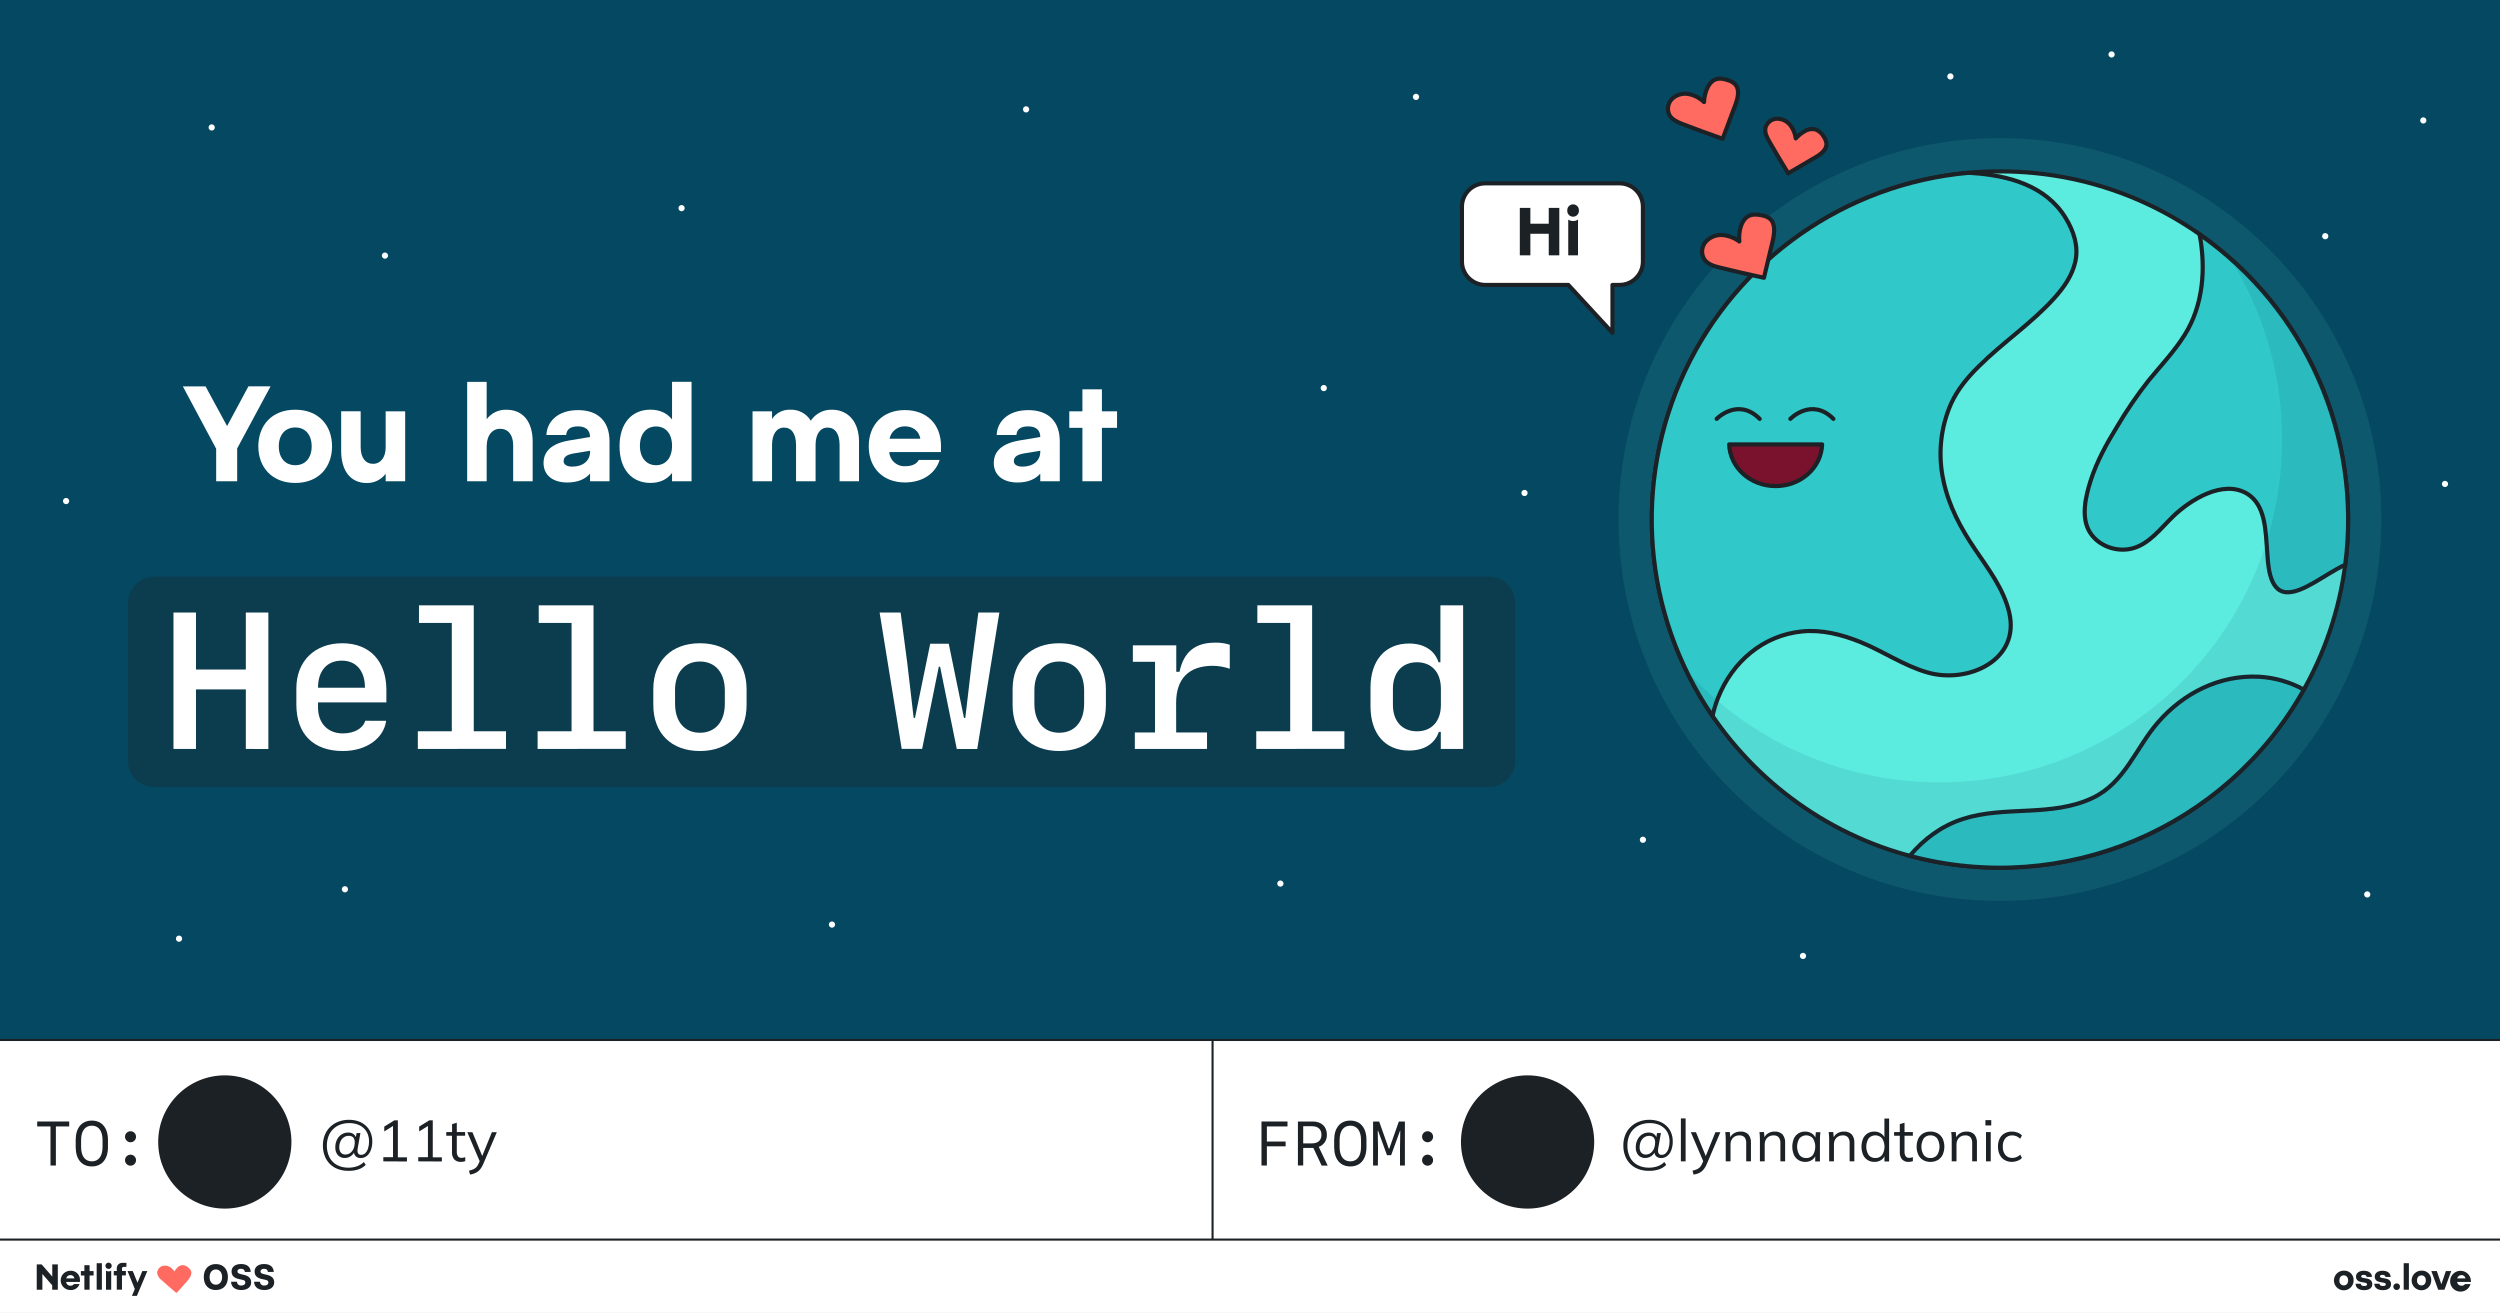
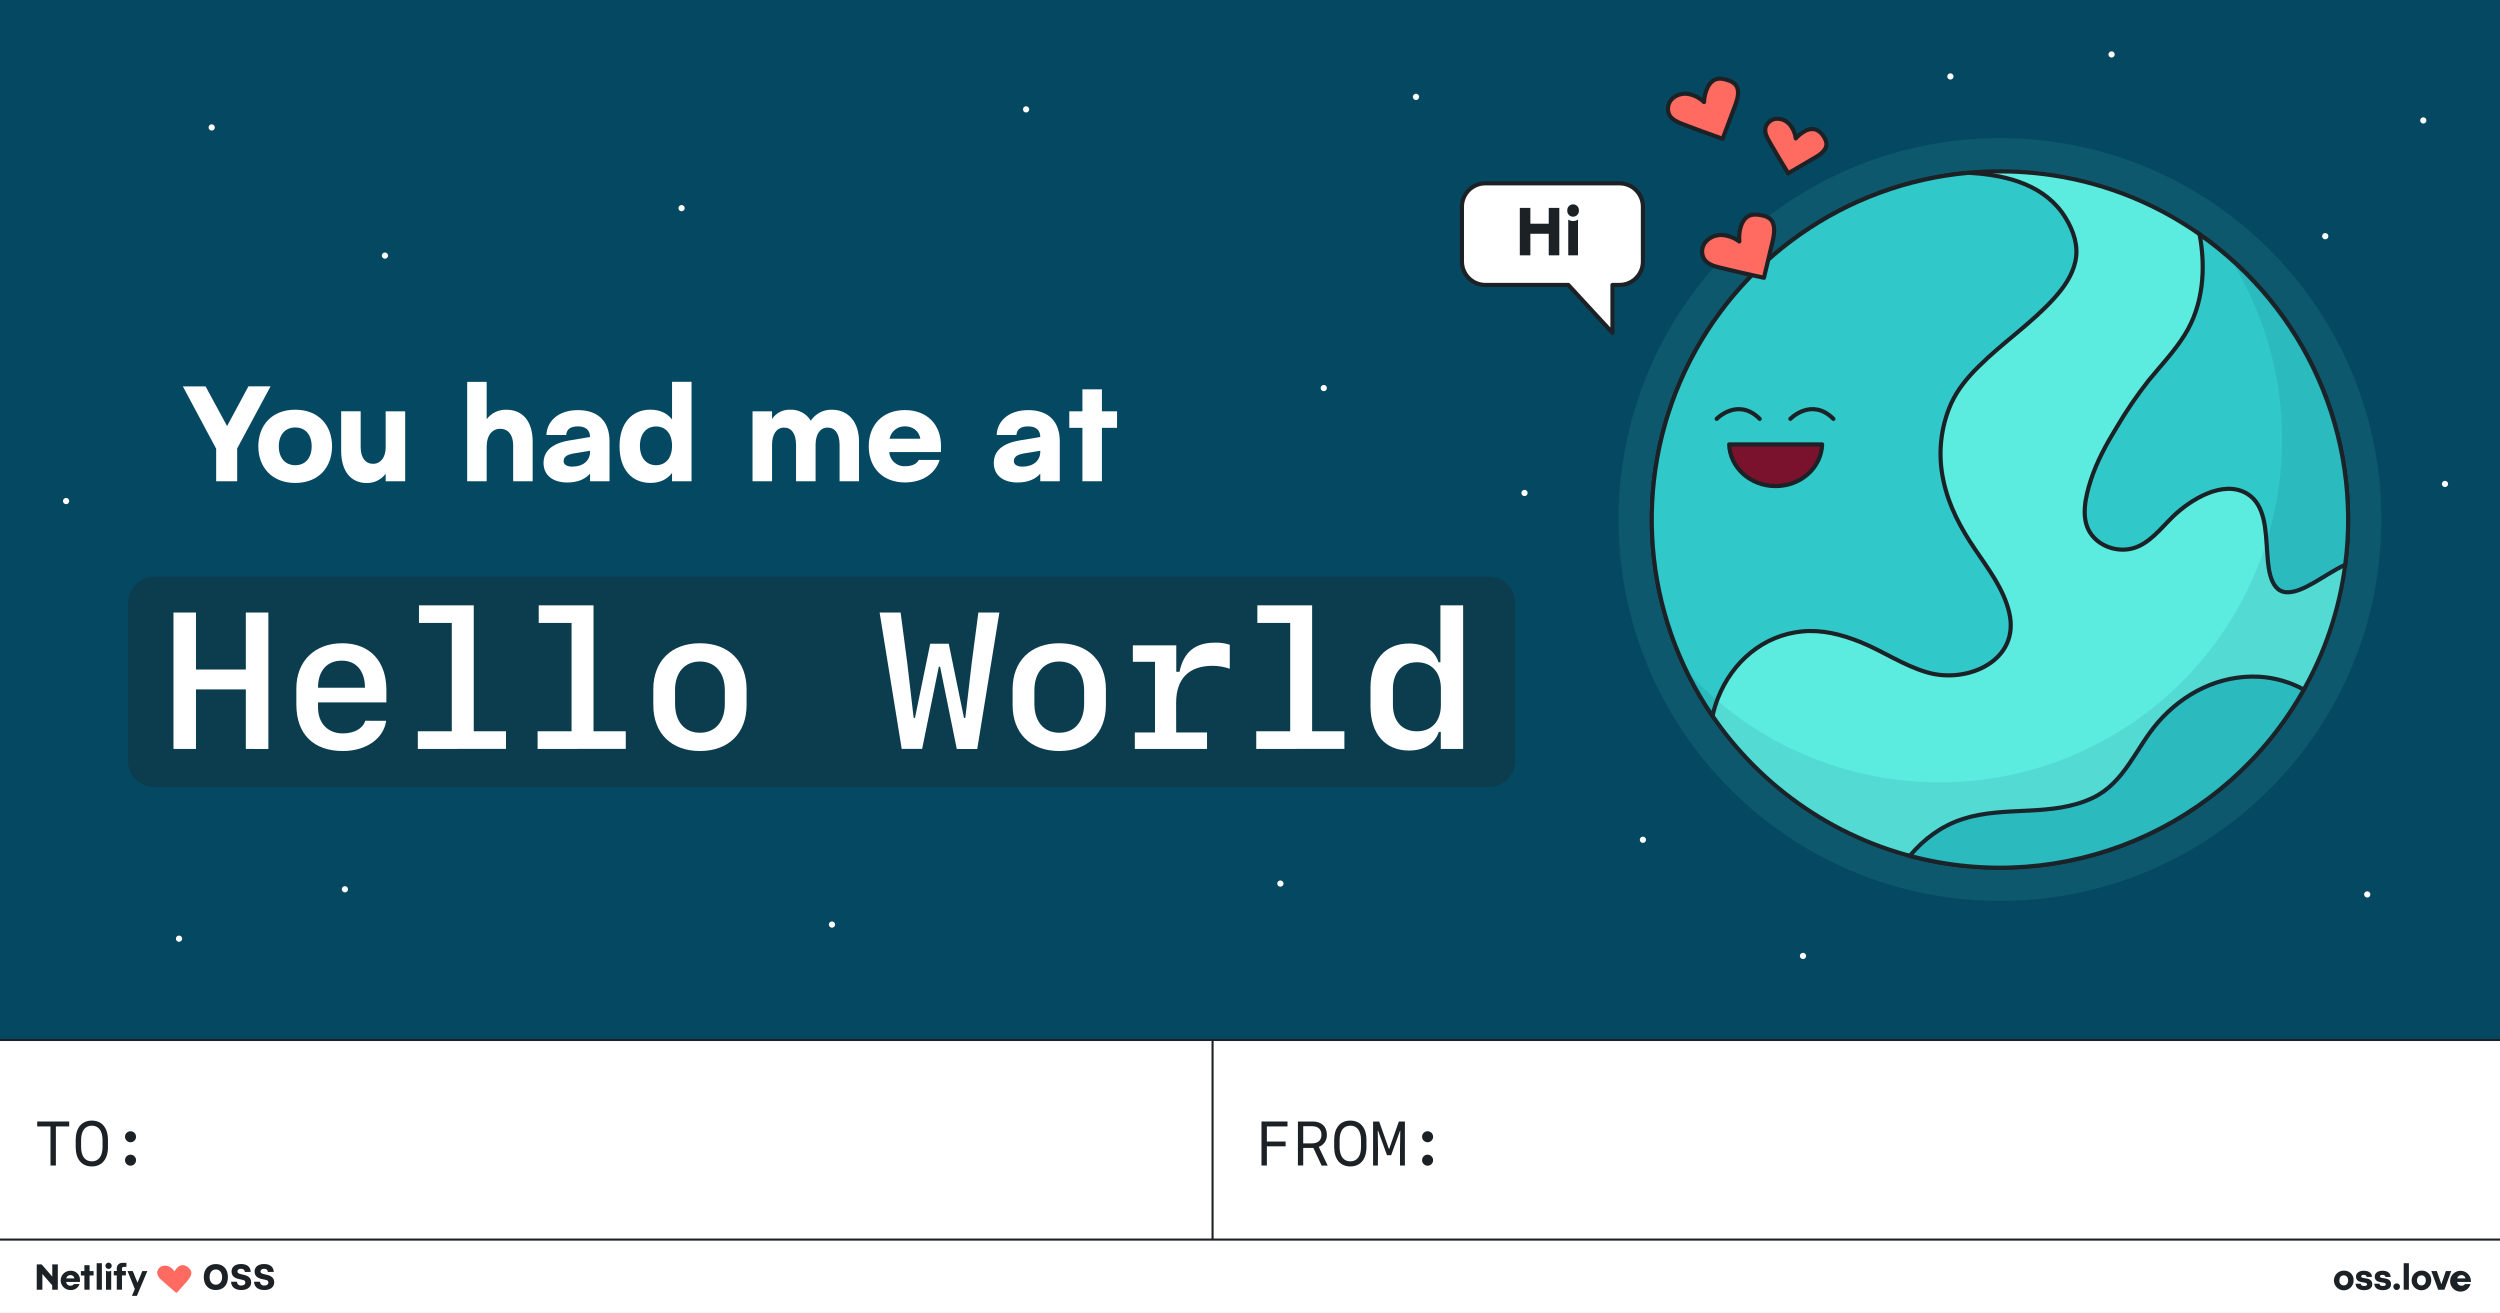
<svg xmlns="http://www.w3.org/2000/svg" width="1200" height="630" viewBox="0 0 1200 630">
  <rect width="1200" height="498.72" fill="#054861" />
  <circle cx="959.99" cy="249.36" r="183.06" fill="#5cebdf" opacity="0.1" />
  <rect x="61.44" y="276.8" width="665.86" height="100.97" rx="12.6" fill="#1c2126" opacity="0.3" />
  <circle cx="959.99" cy="249.36" r="167.11" fill="#5cebdf" stroke="#1c2126" stroke-miterlimit="10" stroke-width="2" />
  <path d="M964.42,294c-2.67-11.37-10.1-21-16.52-30.51-6.76-10-12.47-20.61-15-32.55a59.85,59.85,0,0,1,3.57-37.09c3.09-6.87,8-12.74,13.34-18,11.58-11.53,25.4-20.68,36.35-32.87,4.49-5,8.54-10.77,10-17.42,1.66-7.44-.83-14.67-4.69-21C982,89,963.77,84.16,946.66,83.05l-1.91-.1A167.11,167.11,0,0,0,822,343.68a56.57,56.57,0,0,1,2.67-8.76c6.82-17.19,21.6-30,40.31-31.83,9.64-.95,18.93,1.47,27.81,5,11.06,4.44,21.11,11.53,32.65,14.76C944.67,328.26,969.81,316.91,964.42,294Z" fill="#30c8c9" stroke="#1c2126" stroke-miterlimit="10" stroke-width="2" />
  <path d="M1048.61,160.8c-4.94,7.87-11.37,14.66-17.25,21.81A200.49,200.49,0,0,0,1016.07,205c-5,8.14-9.68,16.66-12.59,25.8-2.38,7.5-4.82,17.69-.25,24.84,4.19,6.56,12.8,9.52,20.24,7.63,8.13-2.07,13.75-9.71,19.5-15.28,8.22-8,24.23-18.13,35.86-10.88,8.52,5.32,8.64,17.54,9.33,26.39.49,6.17.52,20.22,9.28,20.78,7.94.52,18.6-8.71,28.26-13.22a167.23,167.23,0,0,0-69.88-158.56C1058.84,128.86,1057.63,146.42,1048.61,160.8Z" fill="#30c8c9" stroke="#1c2126" stroke-miterlimit="10" stroke-width="2" />
  <path d="M1084.25,324.83c-19-.93-36.35,7.94-48.58,22.1-10.41,12.05-15.8,28.69-31.05,36-19.72,9.43-42.16,3.63-62.42,10.17-10.39,3.36-18.79,9.72-25.51,17.7A167.28,167.28,0,0,0,1105.84,331,50.54,50.54,0,0,0,1084.25,324.83Z" fill="#30c8c9" stroke="#1c2126" stroke-miterlimit="10" stroke-width="2" />
  <path d="M777.39,88H712.94a11.2,11.2,0,0,0-11.21,11.2v26.37a11.2,11.2,0,0,0,11.21,11.2H752.8l21.19,23v-23h3.4a11.2,11.2,0,0,0,11.21-11.2V99.24A11.2,11.2,0,0,0,777.39,88Z" fill="#fff" stroke="#1c2126" stroke-linecap="round" stroke-linejoin="round" stroke-width="2" />
  <path d="M748.47,99.79v22.77H743.4V112.21h-8.82v10.35h-5.07V99.79h5.07v7.59h8.82V99.79Z" fill="#1c2126" />
  <path d="M757.89,101.05a2.81,2.81,0,1,1-5.61,0,2.81,2.81,0,1,1,5.61,0Zm-.45,4.35v17.16h-4.68V105.4a3.81,3.81,0,0,0,2.34.69A3.75,3.75,0,0,0,757.44,105.4Z" fill="#1c2126" />
  <path d="M113.84,215.26V231H103.76v-15.6l-16-29.94H98.66L109,204.52l10.25-19.08h10.62Z" fill="#fff" />
  <path d="M159.38,214.24c0,10-6.42,17.58-17.64,17.58S124,224.26,124,214.24s6.42-17.58,17.7-17.58S159.38,204.22,159.38,214.24Zm-25.56,0c0,5.52,3.06,9.06,7.92,9.06s7.86-3.54,7.86-9.06-3-9.06-7.86-9.06S133.82,208.72,133.82,214.24Z" fill="#fff" />
  <path d="M194.48,197.44V231h-9.36v-3.6a11,11,0,0,1-9.18,4.44c-7.38,0-12.18-5.52-12.18-15.42v-19h9.36v17.22c0,5.1,2.34,8,5.94,8s6.06-3.06,6.06-7.92V197.44Z" fill="#fff" />
  <path d="M255.68,212v19h-9.36V213.82c0-5.16-2.46-8-6.24-8s-6.42,3.12-6.42,8l-.06-.42V231h-9.36v-47.7h9.36v17.94a11.26,11.26,0,0,1,9.54-4.56C250.76,196.66,255.68,202.12,255.68,212Z" fill="#fff" />
  <path d="M292.57,211.84V231h-9.35v-3.66c-2.34,2.7-6,4.26-10.92,4.26-7,0-11.4-3.54-11.4-9.36,0-5.28,3.48-9.3,12.24-10.8l10.08-1.68c0-3.24-2-5.1-5.82-5.1s-5.4,1.56-5.64,4.14h-9.48c.18-6.18,5.22-11.94,15.12-11.94C287.06,196.84,292.57,202.24,292.57,211.84Zm-9.35,5v-.48l-7.68,1.26c-4,.66-5,2-5,3.78,0,1.5,1.44,2.58,4.14,2.58C279.8,224,283.22,221.14,283.22,216.88Z" fill="#fff" />
  <path d="M331.94,183.28V231h-9.36v-4c-2.22,3-5.7,4.8-10.38,4.8-8.7,0-14.82-6.24-14.82-17.58s6.12-17.58,14.82-17.58c4.68,0,8.16,1.8,10.38,4.74V183.28ZM322.58,214c0-5.94-3.12-9.3-7.68-9.3s-7.74,3.42-7.74,9.3,3.24,9.3,7.74,9.3S322.58,219.94,322.58,214Z" fill="#fff" />
  <path d="M412.33,212v19H403V213.64c0-5.52-2.22-8.4-5.76-8.4s-5.76,3.12-5.76,8.34V231H382.1V213.64c0-5.52-2.22-8.4-5.76-8.4s-5.76,3.12-5.76,8.34V231h-9.36V197.44h9.36v3.66a10.06,10.06,0,0,1,8.7-4.44,11,11,0,0,1,9.9,5.28,11.79,11.79,0,0,1,10.13-5.28C407.17,196.66,412.33,202.54,412.33,212Z" fill="#fff" />
  <path d="M451.64,217H426.86a7.21,7.21,0,0,0,7.62,6.78c3.3,0,5.52-1.08,6.54-3h10c-1.92,6.3-8,10.8-16.62,10.8-10.5,0-17.4-6.9-17.4-17.34s6.78-17.4,17.34-17.4,17.34,6.84,17.34,17.28ZM427,210.58h14.76c-.66-3.78-3.6-5.94-7.44-5.94A7.36,7.36,0,0,0,427,210.58Z" fill="#fff" />
  <path d="M508.69,211.84V231h-9.36v-3.66c-2.34,2.7-6,4.26-10.91,4.26-7,0-11.4-3.54-11.4-9.36,0-5.28,3.48-9.3,12.24-10.8l10.07-1.68c0-3.24-2-5.1-5.81-5.1s-5.41,1.56-5.64,4.14H478.4c.18-6.18,5.22-11.94,15.12-11.94C503.17,196.84,508.69,202.24,508.69,211.84Zm-9.36,5v-.48l-7.68,1.26c-4,.66-5,2-5,3.78,0,1.5,1.45,2.58,4.15,2.58C495.91,224,499.33,221.14,499.33,216.88Z" fill="#fff" />
  <path d="M536.18,205.36h-7.26V231h-9.36V205.36h-6.3v-7.92h6.3V186.88h9.36v10.56h7.26Z" fill="#fff" />
  <path d="M118,359.49V330.92H94.07v28.57H83.27V294h10.8v27.38H118V294h10.81v65.53Z" fill="#fff" />
  <path d="M185.35,346c-1.18,8.54-9.63,14.49-20.75,14.49-14.17,0-22.35-8.13-22.35-22.3v-7.77c0-13,8.77-21.66,22-21.66s21.21,8.59,21.21,22.39v6H152.65v2.41c0,7.58,4.68,12.48,11.9,12.48,5.49,0,9.72-2.4,10.76-6.08Zm-32.7-15.89h22.53c0-8.09-4.18-13-11.13-13C156.92,317.12,152.65,322,152.65,330.11Z" fill="#fff" />
  <path d="M200.56,359.49V351h16.3V299H201.11v-8.45H227.4V351h15.48v8.45Z" fill="#fff" />
  <path d="M258.05,359.49V351h16.3V299H258.59v-8.45h26.3V351h15.48v8.45Z" fill="#fff" />
  <path d="M313.59,338.42v-7.59c0-13.53,8.67-22.07,22.38-22.07s22.39,8.54,22.39,22.07v7.59c0,13.53-8.67,22.07-22.39,22.07S313.59,352,313.59,338.42Zm10.44-7v6.41c0,8.58,4.59,13.89,11.94,13.89s11.95-5.31,11.95-13.89v-6.41c0-8.58-4.59-13.89-11.95-13.89S324,322.84,324,331.42Z" fill="#fff" />
  <path d="M450.63,320l-8,39.46h-9.81L422.21,294h10.08l3.18,24.11,3.09,26.48h.63L446.5,309h8.9l7.31,35.6h.64l3.09-26.48L469.62,294H479.7l-10.63,65.53h-9.81l-8-39.46Z" fill="#fff" />
  <path d="M486.05,338.42v-7.59c0-13.53,8.68-22.07,22.39-22.07s22.39,8.54,22.39,22.07v7.59c0,13.53-8.67,22.07-22.39,22.07S486.05,352,486.05,338.42Zm10.45-7v6.41c0,8.58,4.58,13.89,11.94,13.89s11.94-5.31,11.94-13.89v-6.41c0-8.58-4.58-13.89-11.94-13.89S496.5,322.84,496.5,331.42Z" fill="#fff" />
  <path d="M564.57,351.59h14.8v7.9H544.72v-7.9h9.68V317.67H543.77v-7.91h20.84v12.72h1.55c2-9.58,7.58-14,17-14a20.83,20.83,0,0,1,7.13,1V321a25.07,25.07,0,0,0-8.22-1.41c-11.49,0-17.53,6.27-17.53,17.76Z" fill="#fff" />
  <path d="M603,359.49V351h16.3V299H603.53v-8.45h26.29V351h15.49v8.45Z" fill="#fff" />
  <path d="M657.84,339v-8.86c0-13.21,7.08-21.25,18.48-21.25,7.18,0,12.31,3.22,14.17,9h.91V290.55h10.9v68.94H691.58v-8.18h-.91c-2.09,5.82-7.13,8.95-14.35,8.95C664.92,360.26,657.84,352.27,657.84,339Zm33.79-.64v-7.76c0-7.86-4.41-12.72-11.49-12.72s-11.54,4.91-11.54,12.72v7.76c0,7.81,4.41,12.67,11.54,12.67S691.63,346.18,691.63,338.37Z" fill="#fff" />
  <path d="M1070.39,123.93a164.44,164.44,0,0,1-261,197.9,167.12,167.12,0,1,0,261-197.9Z" fill="#054861" opacity="0.1" />
  <path d="M1013.56,27.64a1.5,1.5,0,0,0,0-3,1.5,1.5,0,0,0,0,3Z" fill="#fff" />
  <path d="M936.19,38.2a1.5,1.5,0,0,0,0-3,1.5,1.5,0,0,0,0,3Z" fill="#fff" />
  <path d="M679.68,48a1.5,1.5,0,0,0,0-3,1.5,1.5,0,0,0,0,3Z" fill="#fff" />
  <path d="M635.42,187.78a1.5,1.5,0,0,0,0-3,1.5,1.5,0,0,0,0,3Z" fill="#fff" />
  <path d="M731.77,238.13a1.5,1.5,0,0,0,0-3,1.5,1.5,0,0,0,0,3Z" fill="#fff" />
  <path d="M614.58,425.62a1.5,1.5,0,0,0,0-3,1.5,1.5,0,0,0,0,3Z" fill="#fff" />
  <path d="M788.6,404.59a1.5,1.5,0,0,0,0-3,1.5,1.5,0,0,0,0,3Z" fill="#fff" />
  <path d="M865.44,460.34a1.5,1.5,0,0,0,0-3,1.5,1.5,0,0,0,0,3Z" fill="#fff" />
  <path d="M1136.27,430.83a1.5,1.5,0,0,0,0-3,1.5,1.5,0,0,0,0,3Z" fill="#fff" />
  <path d="M1173.59,233.79a1.5,1.5,0,0,0,0-3,1.5,1.5,0,0,0,0,3Z" fill="#fff" />
  <path d="M1116.11,114.87a1.5,1.5,0,0,0,0-3,1.5,1.5,0,0,0,0,3Z" fill="#fff" />
  <path d="M1163.18,59.31a1.5,1.5,0,0,0,0-3,1.5,1.5,0,0,0,0,3Z" fill="#fff" />
  <path d="M327.16,101.41a1.5,1.5,0,0,0,0-3,1.5,1.5,0,0,0,0,3Z" fill="#fff" />
  <path d="M184.78,124.19a1.5,1.5,0,0,0,0-3,1.5,1.5,0,0,0,0,3Z" fill="#fff" />
  <path d="M101.62,62.68a1.5,1.5,0,0,0,0-3,1.5,1.5,0,0,0,0,3Z" fill="#fff" />
  <path d="M876.67,68.73a7,7,0,0,0-1.15-2.92,7.78,7.78,0,0,0-4-3.67,7.16,7.16,0,0,0-5.55,1,16,16,0,0,0-4,3.29,12.86,12.86,0,0,0-2.83-6.6,8,8,0,0,0-6.5-2.84,5.87,5.87,0,0,0-5.24,4.43c-.44,2.31.76,4.58,1.93,6.62q4.39,7.65,9,15.15l12.84-7.52C873.91,74.12,877,71.84,876.67,68.73Z" fill="#ff6b60" stroke="#1c2126" stroke-linejoin="round" stroke-width="2" />
  <path d="M832.74,40.32a8,8,0,0,0-3.15-1.77c-2-.72-4.26-1.19-6.24-.4s-3.41,2.88-4.22,5a18.54,18.54,0,0,0-1.2,5.84,14.78,14.78,0,0,0-7.32-3.85,9.23,9.23,0,0,0-7.89,2.18,6.76,6.76,0,0,0-1.47,7.77c1.28,2.39,4,3.56,6.54,4.54q9.48,3.64,19.09,7l6-16.06C834.18,47.15,835.28,42.89,832.74,40.32Z" fill="#ff6b60" stroke="#1c2126" stroke-linejoin="round" stroke-width="2" />
  <path d="M849.35,104.82a8.86,8.86,0,0,0-3.56-1.45c-2.22-.49-4.66-.69-6.64.41s-3.22,3.49-3.8,5.8a19.47,19.47,0,0,0-.48,6.32,15.78,15.78,0,0,0-8.24-3.09,9.81,9.81,0,0,0-8,3.35,7.17,7.17,0,0,0-.52,8.39c1.66,2.36,4.7,3.23,7.5,3.92q10.5,2.59,21.08,4.86l4.23-17.75C851.77,111.84,852.37,107.19,849.35,104.82Z" fill="#ff6b60" stroke="#1c2126" stroke-linejoin="round" stroke-width="2" />
  <path d="M399.35,445.3a1.5,1.5,0,0,0,0-3,1.5,1.5,0,0,0,0,3Z" fill="#fff" />
  <path d="M165.56,428.35a1.5,1.5,0,0,0,0-3,1.5,1.5,0,0,0,0,3Z" fill="#fff" />
  <path d="M85.93,452.07a1.5,1.5,0,0,0,0-3,1.5,1.5,0,0,0,0,3Z" fill="#fff" />
  <path d="M492.52,54a1.5,1.5,0,0,0,0-3,1.5,1.5,0,0,0,0,3Z" fill="#fff" />
  <path d="M31.72,242a1.5,1.5,0,0,0,0-3,1.5,1.5,0,0,0,0,3Z" fill="#fff" />
  <path d="M824,201.05s10.16-10.49,20.65,0" fill="none" stroke="#1c2126" stroke-linecap="round" stroke-miterlimit="10" stroke-width="2" />
  <path d="M859.37,201.05s10.17-10.49,20.66,0" fill="none" stroke="#1c2126" stroke-linecap="round" stroke-miterlimit="10" stroke-width="2" />
  <path d="M830,213.32c.37,11.09,10.2,20,22.31,20s21.94-8.89,22.3-20Z" fill="#7a122d" stroke="#1c2126" stroke-linecap="round" stroke-linejoin="round" stroke-width="2" />
  <rect y="595" width="1200" height="35" fill="#fff" />
  <rect y="499.19" width="1200" height="95.81" fill="#fff" />
  <line y1="499.19" x2="1200" y2="499.19" fill="none" stroke="#1c2126" stroke-miterlimit="10" />
  <line y1="595" x2="1200" y2="595" fill="none" stroke="#1c2126" stroke-miterlimit="10" />
  <path d="M24.24,559.45V540.69H17.85v-2.37H33.21v2.37H26.82v18.76Z" fill="#1c2126" />
  <path d="M44.08,559.89c-4.81,0-7.75-3.45-7.75-9.3v-3.41c0-5.85,2.94-9.3,7.75-9.3s7.74,3.45,7.74,9.3v3.41C51.82,556.44,48.88,559.89,44.08,559.89Zm5.14-9.31v-3.39c0-4.41-1.94-6.87-5.14-6.87s-5.15,2.46-5.15,6.87v3.39c0,4.41,1.94,6.87,5.15,6.87S49.22,555,49.22,550.58Z" fill="#1c2126" />
  <path d="M60,545.58a2.65,2.65,0,1,1,2.65,2.71A2.7,2.7,0,0,1,60,545.58Zm0,11.25a2.65,2.65,0,1,1,2.65,2.71A2.68,2.68,0,0,1,60,556.83Z" fill="#1c2126" />
-   <circle cx="107.91" cy="548.15" r="31.98" fill="#1c2126" />
  <line x1="582.03" y1="498.72" x2="582.03" y2="595" fill="none" stroke="#1c2126" stroke-miterlimit="10" />
  <path d="M1129.73,614.6a4.72,4.72,0,1,1-4.71-4.69A4.43,4.43,0,0,1,1129.73,614.6Zm-6.82,0A2.12,2.12,0,0,0,1125,617c1.3,0,2.1-.94,2.1-2.41s-.8-2.42-2.1-2.42S1122.91,613.12,1122.91,614.6Z" fill="#1c2126" />
  <path d="M1138.54,612.93H1136c0-.57-.52-1-1.37-1s-1.25.3-1.25.72.19.62,1.2.8l1.2.19c2.3.39,2.91,1.43,2.91,2.79,0,1.74-1.39,2.85-3.92,2.85-2.72,0-4.08-1.3-4.08-3.09h2.48c0,.65.53,1.1,1.7,1.1.88,0,1.33-.3,1.33-.75s-.26-.72-1.3-.9l-1.25-.21c-2.11-.33-2.77-1.39-2.77-2.67,0-1.58,1.3-2.8,3.78-2.8S1138.54,611.24,1138.54,612.93Z" fill="#1c2126" />
  <path d="M1147.49,612.93H1145c0-.57-.53-1-1.38-1s-1.25.3-1.25.72.2.62,1.2.8l1.2.19c2.31.39,2.92,1.43,2.92,2.79,0,1.74-1.39,2.85-3.92,2.85-2.72,0-4.09-1.3-4.09-3.09h2.49c0,.65.52,1.1,1.69,1.1.88,0,1.33-.3,1.33-.75s-.26-.72-1.3-.9l-1.24-.21c-2.12-.33-2.77-1.39-2.77-2.67,0-1.58,1.29-2.8,3.77-2.8S1147.49,611.24,1147.49,612.93Z" fill="#1c2126" />
  <path d="M1152,617.64a1.6,1.6,0,1,1-1.6-1.62A1.55,1.55,0,0,1,1152,617.64Z" fill="#1c2126" />
  <path d="M1156.27,606.34v12.72h-2.5V606.34Z" fill="#1c2126" />
  <path d="M1167,614.6a4.71,4.71,0,1,1-4.7-4.69A4.42,4.42,0,0,1,1167,614.6Zm-6.81,0a2.12,2.12,0,0,0,2.11,2.41c1.29,0,2.1-.94,2.1-2.41s-.81-2.42-2.1-2.42S1160.16,613.12,1160.16,614.6Z" fill="#1c2126" />
  <path d="M1176.59,610.12l-3.26,8.94h-3l-3.29-8.94h2.64l2.17,6.32,2.16-6.32Z" fill="#1c2126" />
  <path d="M1186.06,615.33h-6.61a1.92,1.92,0,0,0,2,1.81,1.83,1.83,0,0,0,1.75-.8h2.66a5,5,0,1,1,.17-1.77Zm-6.58-1.71h3.94a1.87,1.87,0,0,0-2-1.58A2,2,0,0,0,1179.48,613.62Z" fill="#1c2126" />
  <path d="M605.51,559.45V538.32H618v2.37H608.1v7.25h9v2.3h-9v9.21Z" fill="#1c2126" />
  <path d="M625.54,551v8.42H623V538.32h7.09c4.19,0,6.81,2.43,6.81,6.35A5.91,5.91,0,0,1,633,550.5l4.3,9h-2.91L630.41,551Zm0-2.18h4.19c2.92,0,4.56-1.48,4.56-4.12s-1.61-4.11-4.44-4.11h-4.31Z" fill="#1c2126" />
  <path d="M648.15,559.89c-4.81,0-7.75-3.45-7.75-9.3v-3.41c0-5.85,2.94-9.3,7.75-9.3s7.75,3.45,7.75,9.3v3.41C655.9,556.44,653,559.89,648.15,559.89Zm5.14-9.31v-3.39c0-4.41-1.93-6.87-5.14-6.87s-5.14,2.46-5.14,6.87v3.39c0,4.41,1.93,6.87,5.14,6.87S653.29,555,653.29,550.58Z" fill="#1c2126" />
  <path d="M661.38,559.45h-2.3V538.32H662l4.64,13.12h.19l4.62-13.12h2.9v21.13H672v-8.11l.13-8.56H672l-4.25,11.71h-2l-4.25-11.71h-.19l.14,8.56Z" fill="#1c2126" />
  <path d="M682.59,545.58a2.65,2.65,0,1,1,2.65,2.71A2.7,2.7,0,0,1,682.59,545.58Zm0,11.25a2.65,2.65,0,1,1,2.65,2.71A2.68,2.68,0,0,1,682.59,556.83Z" fill="#1c2126" />
-   <circle cx="733.24" cy="548.15" r="31.98" fill="#1c2126" />
-   <path d="M791.37,562a13.93,13.93,0,0,1-5-.86,10.66,10.66,0,0,1-6.3-6.3,13.81,13.81,0,0,1-.87-5,13.54,13.54,0,0,1,.9-5,11.12,11.12,0,0,1,2.58-3.91,11.78,11.78,0,0,1,4-2.53,13.78,13.78,0,0,1,5.07-.9,13.44,13.44,0,0,1,4.55.74,10.32,10.32,0,0,1,3.54,2.12,9.19,9.19,0,0,1,2.28,3.27,10.78,10.78,0,0,1,.8,4.26,11.44,11.44,0,0,1-.7,4.2,6.47,6.47,0,0,1-1.93,2.77,4.55,4.55,0,0,1-2.91,1,3.24,3.24,0,0,1-2.55-1,3.31,3.31,0,0,1-.73-2.61l.51.14a5.85,5.85,0,0,1-2,2.56,4.88,4.88,0,0,1-2.79.88,4.34,4.34,0,0,1-3.43-1.36,5.39,5.39,0,0,1-1.22-3.73,8.24,8.24,0,0,1,.8-3.69,6.21,6.21,0,0,1,2.2-2.52,5.75,5.75,0,0,1,3.19-.91,4.13,4.13,0,0,1,2.59.76,3.51,3.51,0,0,1,1.3,2.13h-.33l.47-2.64h1.85l-1.29,7.26c0,.24-.07.47-.1.7s0,.43,0,.61a2,2,0,0,0,.44,1.4,1.65,1.65,0,0,0,1.3.48,2.75,2.75,0,0,0,2-.81,5.38,5.38,0,0,0,1.31-2.26,10.66,10.66,0,0,0,.48-3.37,9.37,9.37,0,0,0-.67-3.64,7.65,7.65,0,0,0-1.93-2.77,8.69,8.69,0,0,0-3-1.77,11.75,11.75,0,0,0-3.91-.61,11.94,11.94,0,0,0-4.41.77,9.42,9.42,0,0,0-5.56,5.58,12.48,12.48,0,0,0-.75,4.43,12,12,0,0,0,1.26,5.68,8.6,8.6,0,0,0,3.59,3.65,11.36,11.36,0,0,0,5.51,1.28,12.05,12.05,0,0,0,4.22-.71,8.25,8.25,0,0,0,3.14-2l.92,1.37a8.76,8.76,0,0,1-3.54,2.18A14.41,14.41,0,0,1,791.37,562ZM790,554.18a3.81,3.81,0,0,0,2.3-.74,5,5,0,0,0,1.58-2.06,7.5,7.5,0,0,0,.57-3,3.47,3.47,0,0,0-.7-2.38,2.81,2.81,0,0,0-2.21-.78,4,4,0,0,0-2.31.7,4.73,4.73,0,0,0-1.61,1.93,6.58,6.58,0,0,0-.59,2.86,3.85,3.85,0,0,0,.77,2.57A2.75,2.75,0,0,0,790,554.18Z" fill="#1c2126" />
-   <path d="M806.82,557.45V536.84h2.27v20.61Z" fill="#1c2126" />
-   <path d="M812.93,563.81l-.54-1.88a11.39,11.39,0,0,0,2.2-.71,4.26,4.26,0,0,0,1.47-1.08,6.19,6.19,0,0,0,1-1.68l.73-1.65-.06,1-6.13-14.36h2.46l5.07,12.35h-.73l5-12.35h2.38l-6.5,15.23a10.23,10.23,0,0,1-1.23,2.25,7.32,7.32,0,0,1-1.44,1.49,6.94,6.94,0,0,1-1.7.91A12.53,12.53,0,0,1,812.93,563.81Z" fill="#1c2126" />
-   <path d="M828.35,557.45v-10.8c0-.53,0-1.06-.07-1.61s-.1-1.1-.15-1.64h2.18l.28,3.08h-.33a4.86,4.86,0,0,1,2-2.48,5.81,5.81,0,0,1,3.15-.85,5,5,0,0,1,3.77,1.33,5.86,5.86,0,0,1,1.27,4.18v8.79h-2.27V548.8a4.31,4.31,0,0,0-.8-2.9,3.13,3.13,0,0,0-2.47-.91,4.06,4.06,0,0,0-3.11,1.21,4.44,4.44,0,0,0-1.15,3.22v8Z" fill="#1c2126" />
-   <path d="M844.76,557.45v-10.8c0-.53,0-1.06-.07-1.61s-.1-1.1-.15-1.64h2.18l.28,3.08h-.33a4.81,4.81,0,0,1,2-2.48,5.76,5.76,0,0,1,3.15-.85,4.94,4.94,0,0,1,3.76,1.33,5.86,5.86,0,0,1,1.28,4.18v8.79h-2.27V548.8a4.37,4.37,0,0,0-.8-2.9,3.13,3.13,0,0,0-2.47-.91,4.06,4.06,0,0,0-3.11,1.21,4.44,4.44,0,0,0-1.15,3.22v8Z" fill="#1c2126" />
-   <path d="M866.52,557.71a6,6,0,0,1-3.28-.89,5.78,5.78,0,0,1-2.17-2.5,10.31,10.31,0,0,1,0-7.82,5.75,5.75,0,0,1,2.17-2.49,6.08,6.08,0,0,1,3.28-.86,5.64,5.64,0,0,1,3.29,1,4.56,4.56,0,0,1,1.83,2.62h-.34l.31-3.33h2.19c-.06.54-.11,1.08-.16,1.64s-.07,1.08-.07,1.61v10.8H871.3v-3.3h.31a4.42,4.42,0,0,1-1.85,2.6A5.57,5.57,0,0,1,866.52,557.71Zm.44-1.85a4,4,0,0,0,3.2-1.39,7.63,7.63,0,0,0,0-8.12,4.34,4.34,0,0,0-6.37,0,7.52,7.52,0,0,0,0,8.12A4,4,0,0,0,867,555.86Z" fill="#1c2126" />
-   <path d="M878,557.45v-10.8c0-.53,0-1.06-.07-1.61s-.1-1.1-.15-1.64h2.18l.28,3.08h-.34a4.83,4.83,0,0,1,2-2.48,5.76,5.76,0,0,1,3.15-.85,5,5,0,0,1,3.76,1.33,5.86,5.86,0,0,1,1.28,4.18v8.79h-2.27V548.8a4.37,4.37,0,0,0-.8-2.9,3.15,3.15,0,0,0-2.48-.91,4.09,4.09,0,0,0-3.11,1.21,4.48,4.48,0,0,0-1.14,3.22v8Z" fill="#1c2126" />
-   <path d="M899.7,557.71a5.93,5.93,0,0,1-3.25-.89,5.72,5.72,0,0,1-2.17-2.5,10.31,10.31,0,0,1,0-7.82,5.69,5.69,0,0,1,2.17-2.49,6,6,0,0,1,3.25-.86,5.66,5.66,0,0,1,3.29,1,4.61,4.61,0,0,1,1.86,2.57h-.34v-9.83h2.27v20.61h-2.24v-3.36h.31a4.58,4.58,0,0,1-1.85,2.65A5.71,5.71,0,0,1,899.7,557.71Zm.47-1.85a4,4,0,0,0,3.19-1.39,7.42,7.42,0,0,0,0-8.12,4.34,4.34,0,0,0-6.37,0,7.52,7.52,0,0,0,0,8.12A4,4,0,0,0,900.17,555.86Z" fill="#1c2126" />
-   <path d="M916.16,557.71a4,4,0,0,1-3.16-1.2,5.14,5.14,0,0,1-1.1-3.59v-7.76h-2.74V543.4h2.74v-3.84l2.27-.64v4.48h4v1.76h-4v7.51a3.81,3.81,0,0,0,.58,2.39,2.05,2.05,0,0,0,1.72.71,4,4,0,0,0,.95-.1,4.87,4.87,0,0,0,.76-.23v1.9a5,5,0,0,1-.94.27A6.78,6.78,0,0,1,916.16,557.71Z" fill="#1c2126" />
-   <path d="M926.6,557.71a6.78,6.78,0,0,1-3.51-.89,5.77,5.77,0,0,1-2.31-2.52,9.72,9.72,0,0,1,0-7.77,5.89,5.89,0,0,1,2.31-2.5,6.78,6.78,0,0,1,3.51-.88,6.85,6.85,0,0,1,3.55.88,6,6,0,0,1,2.32,2.5,9.51,9.51,0,0,1,0,7.77,5.91,5.91,0,0,1-2.32,2.52A6.85,6.85,0,0,1,926.6,557.71Zm0-1.85a4,4,0,0,0,3.2-1.39,7.63,7.63,0,0,0,0-8.12,4,4,0,0,0-3.2-1.39,4,4,0,0,0-3.16,1.39,7.57,7.57,0,0,0,0,8.12A3.92,3.92,0,0,0,926.6,555.86Z" fill="#1c2126" />
-   <path d="M936.82,557.45v-10.8c0-.53,0-1.06-.07-1.61s-.09-1.1-.15-1.64h2.18l.28,3.08h-.33a4.86,4.86,0,0,1,2-2.48,5.81,5.81,0,0,1,3.15-.85,5,5,0,0,1,3.77,1.33,5.86,5.86,0,0,1,1.27,4.18v8.79h-2.27V548.8a4.37,4.37,0,0,0-.79-2.9,3.17,3.17,0,0,0-2.48-.91,4.08,4.08,0,0,0-3.11,1.21,4.44,4.44,0,0,0-1.15,3.22v8Z" fill="#1c2126" />
-   <path d="M953,540.21v-2.55h2.8v2.55Zm.28,17.24V543.4h2.27v14.05Z" fill="#1c2126" />
-   <path d="M965.8,557.71a6.91,6.91,0,0,1-3.59-.9,6,6,0,0,1-2.36-2.55,8.68,8.68,0,0,1-.82-3.92,8.32,8.32,0,0,1,.84-3.9,5.7,5.7,0,0,1,2.36-2.45,7.19,7.19,0,0,1,3.57-.84,7.35,7.35,0,0,1,2.62.47,5.79,5.79,0,0,1,2.12,1.34l-.82,1.63a5.77,5.77,0,0,0-1.83-1.21,5.29,5.29,0,0,0-1.95-.39,4.24,4.24,0,0,0-3.38,1.38,5.85,5.85,0,0,0-1.21,4,6,6,0,0,0,1.21,4,4.18,4.18,0,0,0,3.38,1.43,5.4,5.4,0,0,0,1.92-.37,5.28,5.28,0,0,0,1.86-1.2l.82,1.6a5.71,5.71,0,0,1-2.16,1.37A7.35,7.35,0,0,1,965.8,557.71Z" fill="#1c2126" />
-   <path d="M167.16,562a13.84,13.84,0,0,1-5-.86,10.71,10.71,0,0,1-3.84-2.45,10.88,10.88,0,0,1-2.46-3.85,13.81,13.81,0,0,1-.87-5,13.54,13.54,0,0,1,.9-5,11,11,0,0,1,2.57-3.91,11.82,11.82,0,0,1,4-2.53,13.78,13.78,0,0,1,5.07-.9,13.49,13.49,0,0,1,4.55.74,10.32,10.32,0,0,1,3.54,2.12,9.19,9.19,0,0,1,2.28,3.27,11,11,0,0,1,.8,4.26,11.66,11.66,0,0,1-.7,4.2,6.47,6.47,0,0,1-1.93,2.77,4.58,4.58,0,0,1-2.92,1,3.2,3.2,0,0,1-2.54-1,3.31,3.31,0,0,1-.73-2.61l.5.14a5.71,5.71,0,0,1-2,2.56,4.85,4.85,0,0,1-2.78.88,4.34,4.34,0,0,1-3.43-1.36,5.34,5.34,0,0,1-1.22-3.73,8.11,8.11,0,0,1,.8-3.69,6.27,6.27,0,0,1,2.19-2.52,5.81,5.81,0,0,1,3.2-.91,4.15,4.15,0,0,1,2.59.76,3.55,3.55,0,0,1,1.3,2.13h-.34l.48-2.64H173l-1.29,7.26c0,.24-.07.47-.1.7a4.55,4.55,0,0,0,0,.61,2,2,0,0,0,.43,1.4,1.68,1.68,0,0,0,1.3.48,2.73,2.73,0,0,0,2-.81,5.5,5.5,0,0,0,1.32-2.26,10.66,10.66,0,0,0,.48-3.37,9.37,9.37,0,0,0-.68-3.64,7.53,7.53,0,0,0-1.93-2.77,8.6,8.6,0,0,0-3-1.77,11.69,11.69,0,0,0-3.9-.61,11.87,11.87,0,0,0-4.41.77,9.65,9.65,0,0,0-3.39,2.18,9.53,9.53,0,0,0-2.17,3.4,12.26,12.26,0,0,0-.76,4.43,12,12,0,0,0,1.26,5.68,8.62,8.62,0,0,0,3.6,3.65,11.32,11.32,0,0,0,5.5,1.28,12.11,12.11,0,0,0,4.23-.71,8.25,8.25,0,0,0,3.14-2l.92,1.37a8.83,8.83,0,0,1-3.54,2.18A14.47,14.47,0,0,1,167.16,562Zm-1.34-7.84a3.78,3.78,0,0,0,2.29-.74,5,5,0,0,0,1.59-2.06,7.5,7.5,0,0,0,.57-3,3.47,3.47,0,0,0-.7-2.38,2.83,2.83,0,0,0-2.21-.78,4,4,0,0,0-2.31.7,4.73,4.73,0,0,0-1.61,1.93,6.58,6.58,0,0,0-.59,2.86,3.85,3.85,0,0,0,.77,2.57A2.74,2.74,0,0,0,165.82,554.18Z" fill="#1c2126" />
-   <path d="M184,557.45v-2h4.65V539.7h1.23l-5.43,3.39v-2.33l4.84-3h1.68v17.75h4.37v2Z" fill="#1c2126" />
-   <path d="M200.76,557.45v-2h4.65V539.7h1.23l-5.43,3.39v-2.33l4.84-3h1.68v17.75h4.37v2Z" fill="#1c2126" />
-   <path d="M221.2,557.71a4.06,4.06,0,0,1-3.16-1.2,5.14,5.14,0,0,1-1.09-3.59v-7.76H214.2V543.4H217v-3.84l2.26-.64v4.48h4v1.76h-4v7.51a3.88,3.88,0,0,0,.58,2.39,2.05,2.05,0,0,0,1.72.71,4,4,0,0,0,1-.1,4.87,4.87,0,0,0,.76-.23v1.9a4.82,4.82,0,0,1-.94.27A6.57,6.57,0,0,1,221.2,557.71Z" fill="#1c2126" />
-   <path d="M225.63,563.81l-.54-1.88a11.39,11.39,0,0,0,2.2-.71,4.26,4.26,0,0,0,1.47-1.08,6.19,6.19,0,0,0,1-1.68l.73-1.65-.06,1-6.13-14.36h2.46l5.07,12.35h-.73l5-12.35h2.38L232,558.63a10.23,10.23,0,0,1-1.23,2.25,7.32,7.32,0,0,1-1.44,1.49,6.94,6.94,0,0,1-1.7.91A12.53,12.53,0,0,1,225.63,563.81Z" fill="#1c2126" />
  <path d="M27.75,606.92v12.14h-2.7v-2.13l-4.71-5.41v7.54H17.63V606.92H20l5.09,5.85v-5.85Z" fill="#1c2126" />
  <path d="M38.37,615.33H31.76a1.92,1.92,0,0,0,2,1.81,1.81,1.81,0,0,0,1.74-.8H38.2a4.35,4.35,0,0,1-4.44,2.88,4.63,4.63,0,1,1,0-9.26,4.32,4.32,0,0,1,4.62,4.61Zm-6.58-1.71h3.94a1.87,1.87,0,0,0-2-1.58A2,2,0,0,0,31.79,613.62Z" fill="#1c2126" />
  <path d="M44.93,612.23H43v6.83H40.5v-6.83H38.82v-2.11H40.5V607.3H43v2.82h1.93Z" fill="#1c2126" />
  <path d="M48.9,606.34v12.72H46.4V606.34Z" fill="#1c2126" />
  <path d="M53.62,607.59a1.46,1.46,0,0,1-1.51,1.5,1.51,1.51,0,1,1,1.51-1.5Zm-.24,2.32v9.15h-2.5v-9.15a2.06,2.06,0,0,0,1.25.37A2,2,0,0,0,53.38,609.91Z" fill="#1c2126" />
  <path d="M58.55,609v1.09h1.87v2.11H58.55v6.83h-2.5v-6.83H54.61v-2.11h1.44V609a2.62,2.62,0,0,1,2.88-2.83h1.75v1.94H59.44A.78.78,0,0,0,58.55,609Z" fill="#1c2126" />
  <path d="M70.71,610.12l-5,11.89H63.33l1.38-3.28-3.49-8.61h2.51L66,615.69l2.32-5.57Z" fill="#1c2126" />
  <path d="M109.4,613c0,3.92-2.34,6.22-5.8,6.22s-5.79-2.3-5.79-6.22,2.33-6.25,5.79-6.25S109.4,609.08,109.4,613Zm-8.79,0c0,2.35,1.3,3.66,3,3.66s3-1.31,3-3.66-1.32-3.67-3-3.67S100.61,610.63,100.61,613Z" fill="#1c2126" />
  <path d="M120.32,610.53h-2.8c0-.89-.67-1.52-1.85-1.52s-1.7.55-1.7,1.23.38,1,1.49,1.3l1.37.32c2.65.59,3.73,1.73,3.73,3.73s-1.6,3.63-4.73,3.63-4.9-1.61-4.9-4h2.8a1.88,1.88,0,0,0,2.11,1.84c1.27,0,1.92-.63,1.92-1.44s-.38-1.09-1.57-1.35l-1.32-.27c-2.77-.56-3.72-1.87-3.72-3.73,0-2.06,1.6-3.54,4.58-3.54S120.32,608.29,120.32,610.53Z" fill="#1c2126" />
  <path d="M131.38,610.53h-2.8c0-.89-.67-1.52-1.86-1.52-1,0-1.69.55-1.69,1.23s.38,1,1.48,1.3l1.38.32c2.64.59,3.73,1.73,3.73,3.73s-1.6,3.63-4.74,3.63-4.9-1.61-4.9-4h2.81a1.88,1.88,0,0,0,2.11,1.84c1.26,0,1.92-.63,1.92-1.44s-.39-1.09-1.57-1.35l-1.33-.27c-2.77-.56-3.71-1.87-3.71-3.73,0-2.06,1.6-3.54,4.58-3.54S131.38,608.29,131.38,610.53Z" fill="#1c2126" />
  <path d="M91.16,610.11a3.62,3.62,0,0,0-1-1.22,3.91,3.91,0,0,0-2.49-1.14,3.62,3.62,0,0,0-2.51,1.37,8,8,0,0,0-1.41,2.21,6.53,6.53,0,0,0-2.39-2.73,4.09,4.09,0,0,0-3.58-.35,3,3,0,0,0-1.82,3,5,5,0,0,0,2,2.88q3.32,3,6.72,5.87l5-5.64C90.67,613.14,91.8,611.56,91.16,610.11Z" fill="#ff6b60" stroke="#ff6b60" stroke-linejoin="round" />
</svg>
